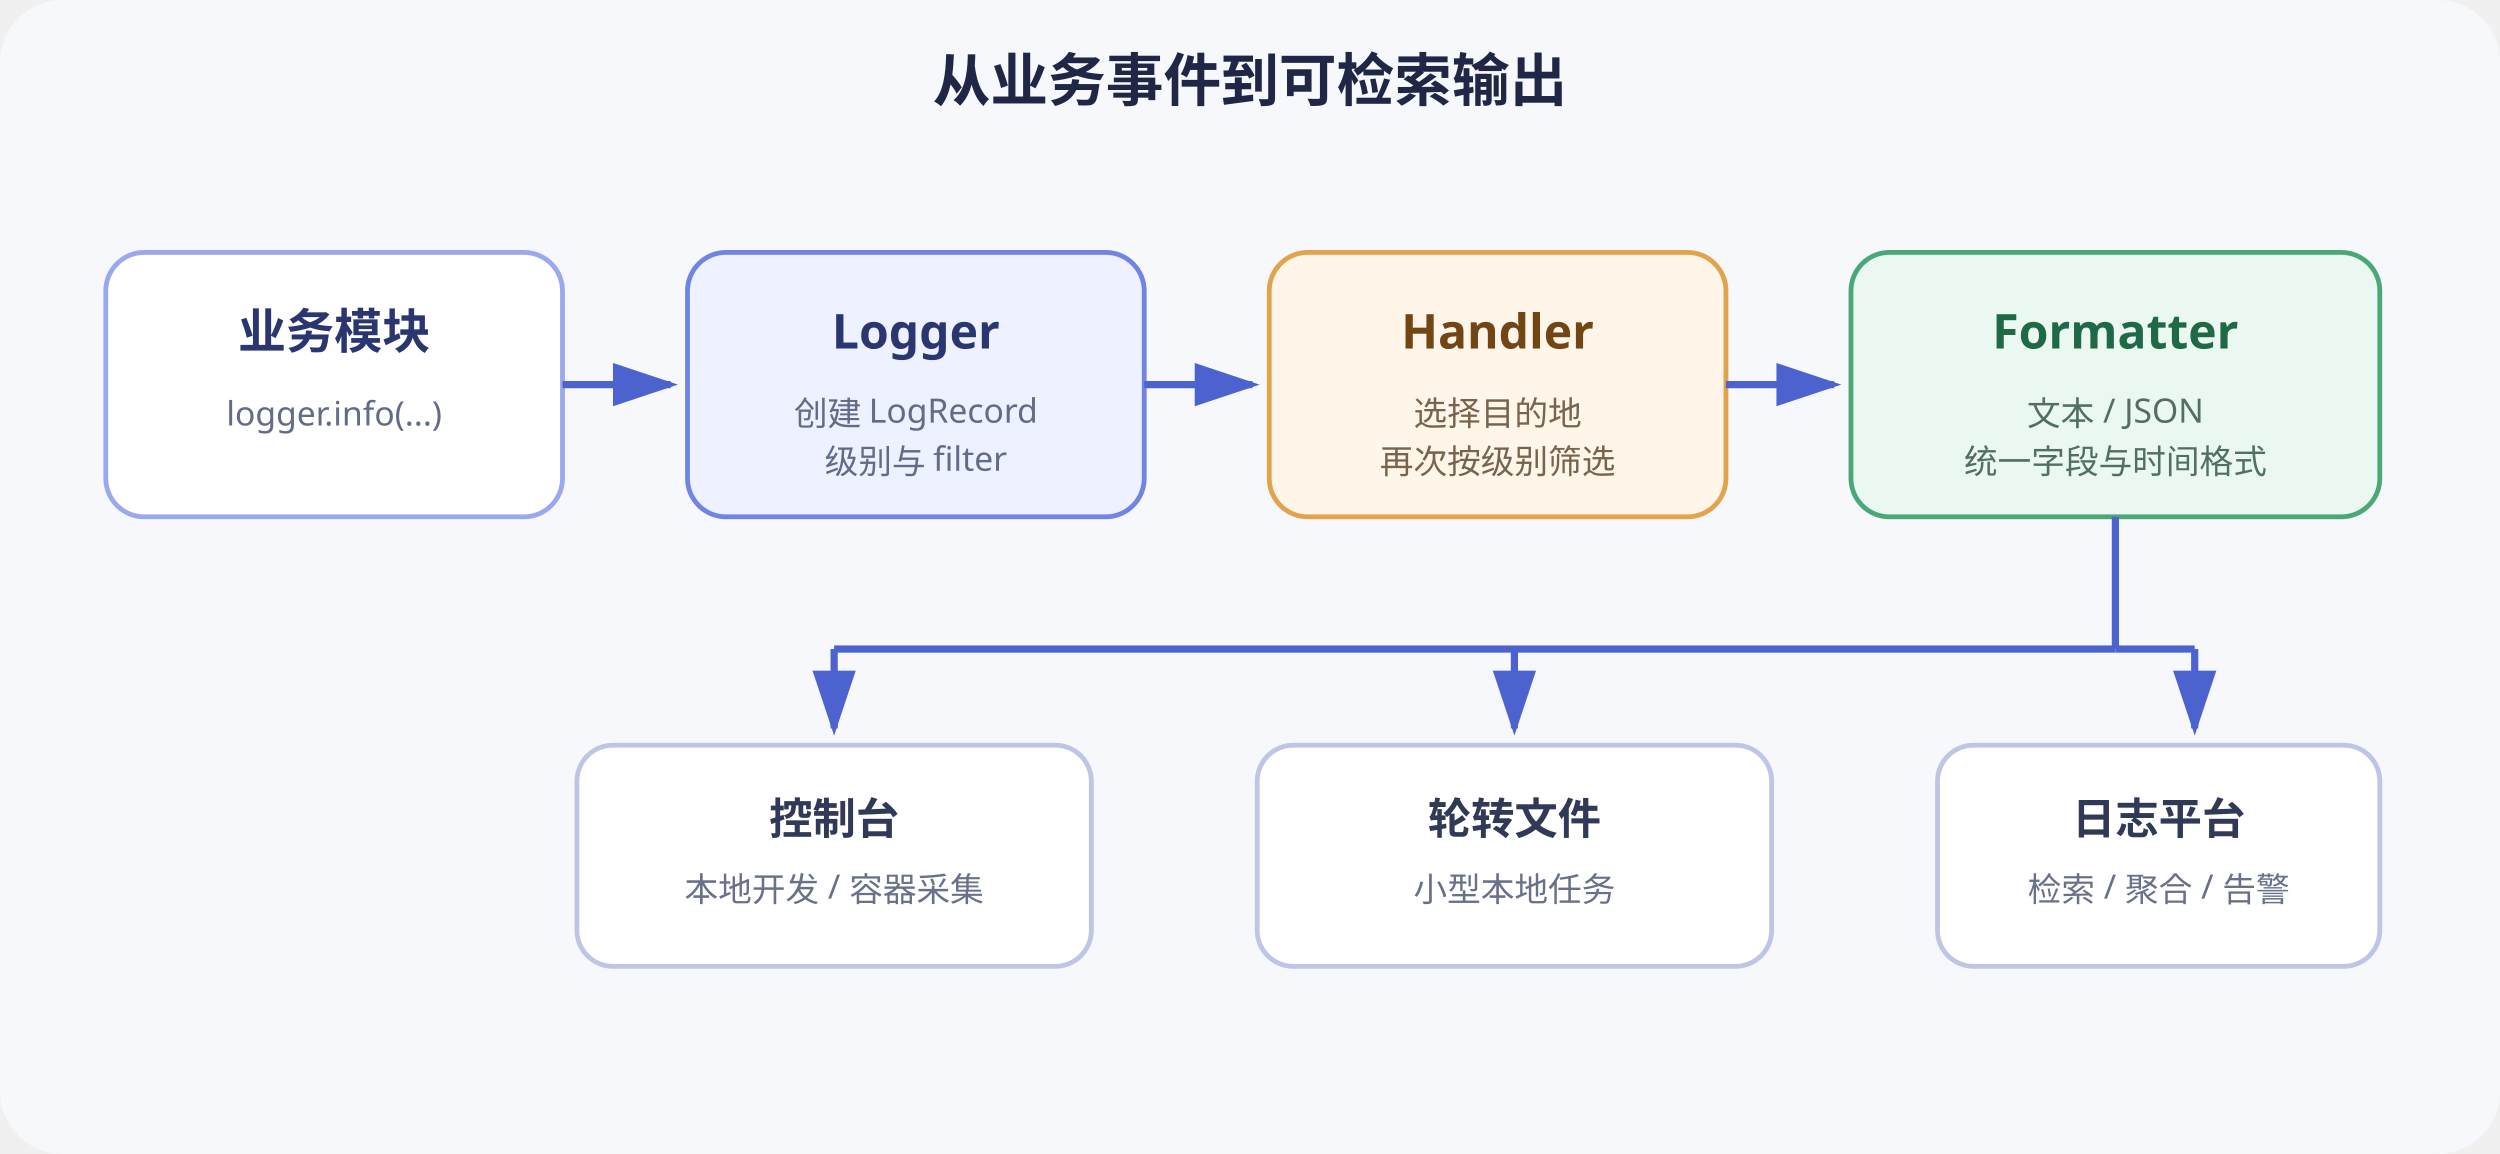
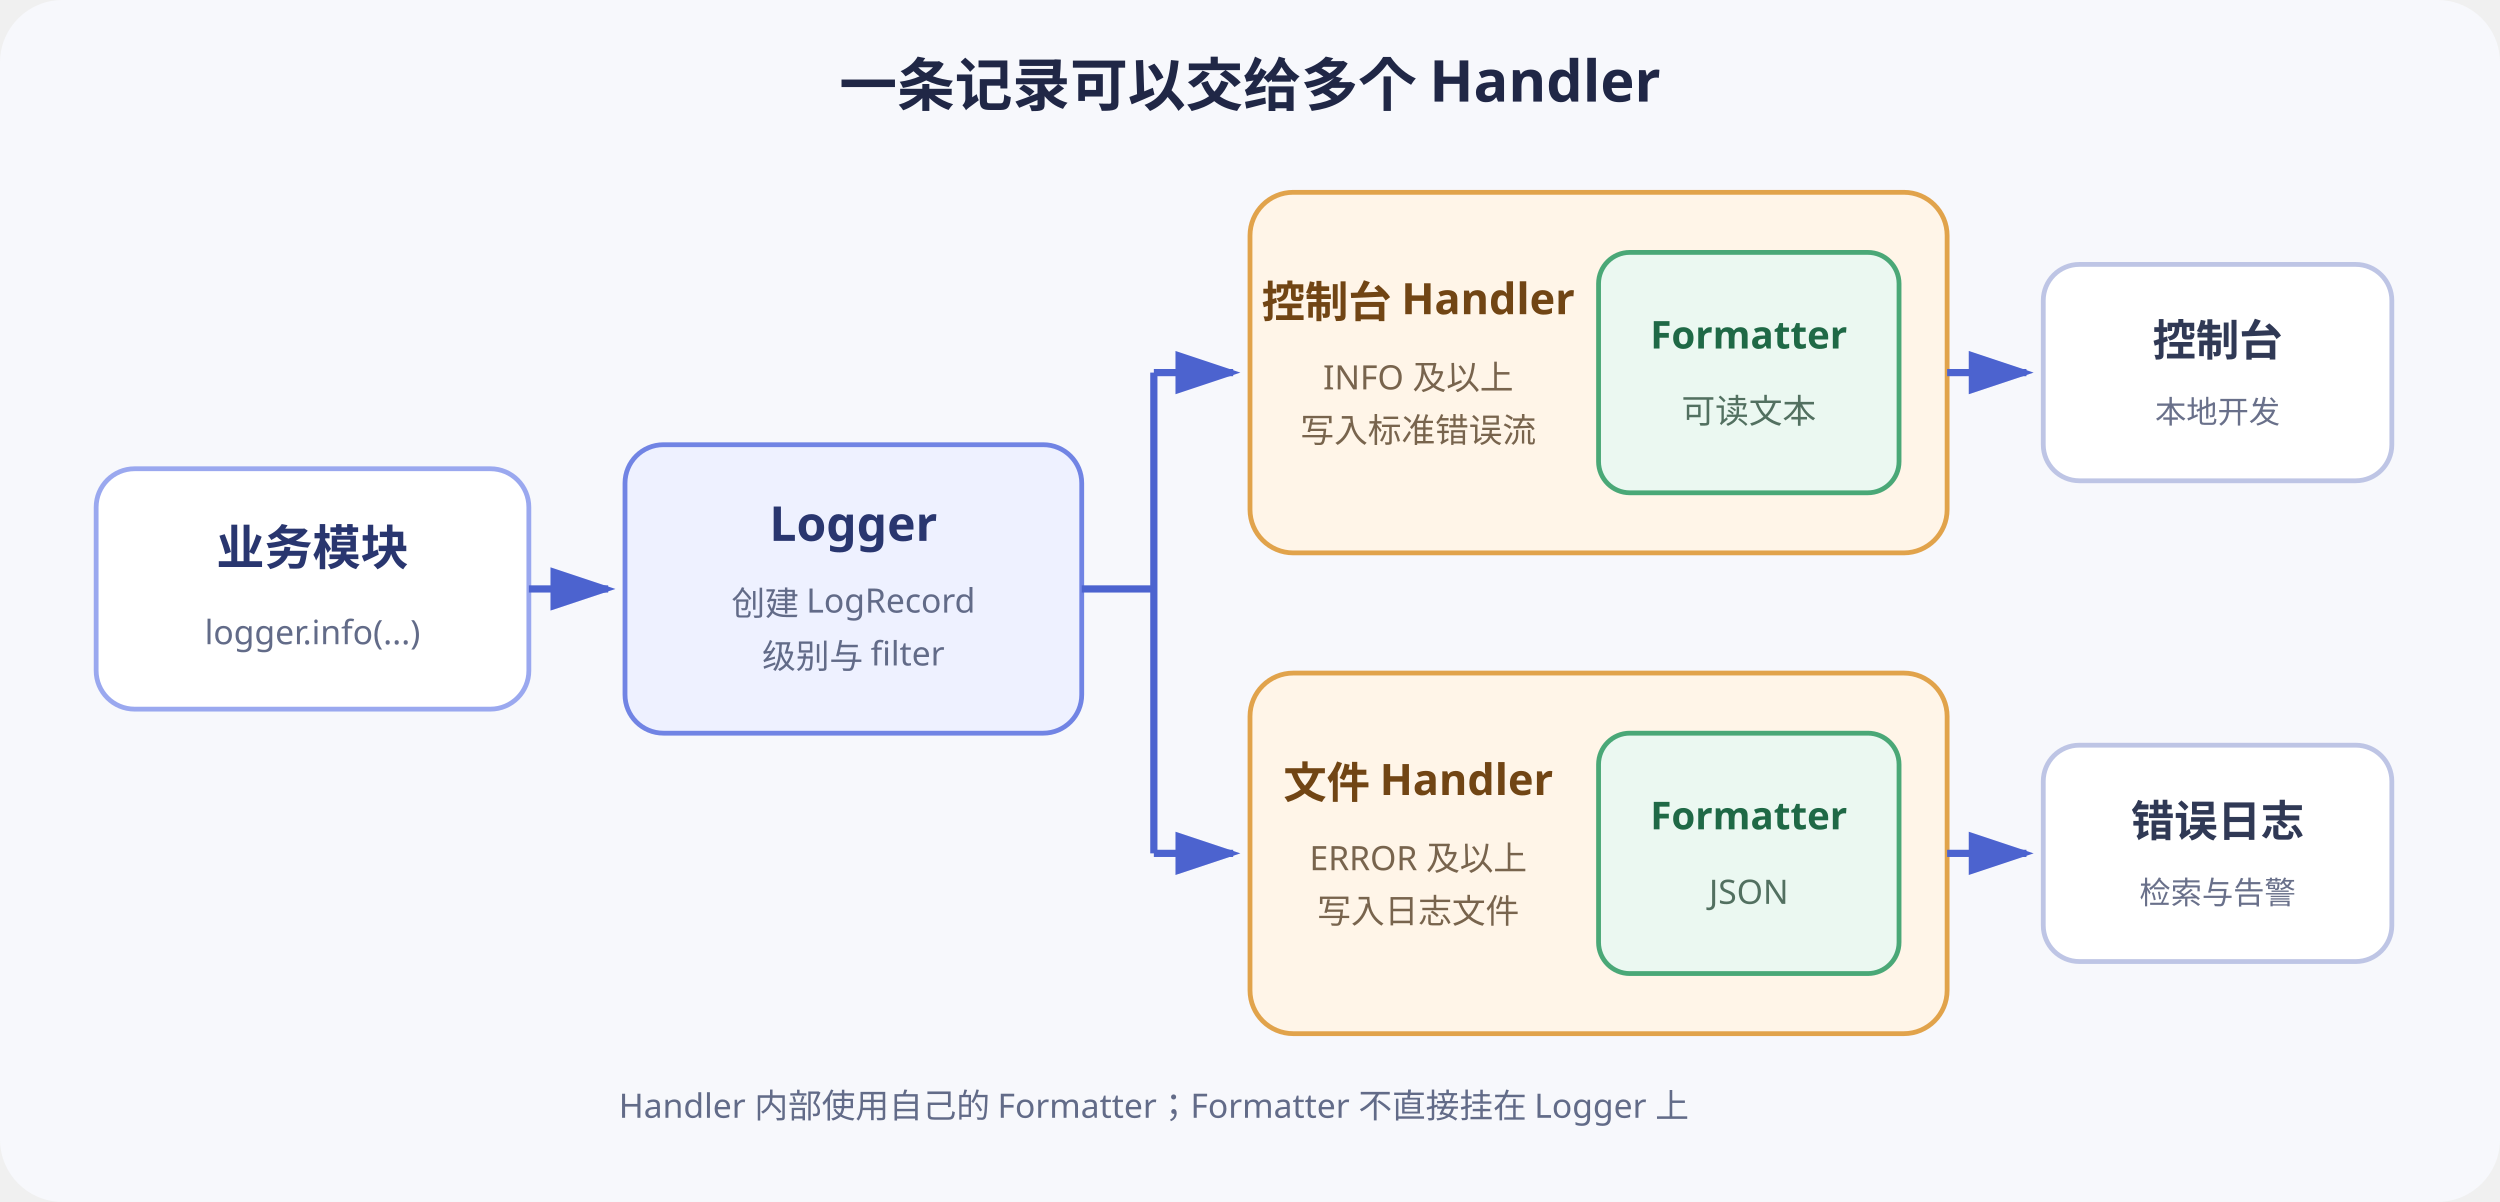
- <svg xmlns="http://www.w3.org/2000/svg" width="1040" height="480" viewBox="0 0 1040 480" role="img" aria-labelledby="title desc">
+ <svg xmlns="http://www.w3.org/2000/svg" width="1040" height="500" viewBox="0 0 1040 500" role="img" aria-labelledby="title desc">
  <defs>
    <marker id="arrow" markerWidth="10" markerHeight="10" refX="8" refY="3" orient="auto" markerUnits="strokeWidth">
      <path d="M0,0 L0,6 L9,3 z" fill="#4c63cf" />
    </marker>
  </defs>
-   <rect width="1040" height="480" rx="26" fill="#f7f8fc" />
-   <text x="520" y="42" text-anchor="middle" font-family="system-ui, sans-serif" font-size="24" font-weight="700" fill="#202746">从业务事件到可检索输出</text>
+   <rect width="1040" height="500" rx="26" fill="#f7f8fc" />
+   <text x="520" y="44" text-anchor="middle" font-family="system-ui, sans-serif" font-size="24" font-weight="700" fill="#202746">一条记录可以交给多个 Handler</text>
  <g font-family="system-ui, sans-serif">
-     <rect x="44" y="105" width="190" height="110" rx="16" fill="#ffffff" stroke="#9aa8ef" stroke-width="2" />
-     <text x="139" y="145" text-anchor="middle" font-size="20" font-weight="700" fill="#29366f">业务模块</text>
-     <text x="139" y="177" text-anchor="middle" font-size="14" fill="#626b88">logger.info(...)</text>
-     <rect x="286" y="105" width="190" height="110" rx="16" fill="#eef1ff" stroke="#7184e4" stroke-width="2" />
-     <text x="381" y="145" text-anchor="middle" font-size="20" font-weight="700" fill="#29366f">Logger</text>
-     <text x="381" y="177" text-anchor="middle" font-size="14" fill="#626b88">创建 LogRecord</text>
-     <text x="381" y="197" text-anchor="middle" font-size="14" fill="#626b88">级别与 filter</text>
-     <rect x="528" y="105" width="190" height="110" rx="16" fill="#fff5e8" stroke="#e1a34b" stroke-width="2" />
-     <text x="623" y="145" text-anchor="middle" font-size="20" font-weight="700" fill="#714514">Handler</text>
-     <text x="623" y="177" text-anchor="middle" font-size="14" fill="#78644d">选择目的地</text>
-     <text x="623" y="197" text-anchor="middle" font-size="14" fill="#78644d">再次按级别筛选</text>
-     <rect x="770" y="105" width="220" height="110" rx="16" fill="#ebf8f1" stroke="#4aa877" stroke-width="2" />
-     <text x="880" y="145" text-anchor="middle" font-size="20" font-weight="700" fill="#1f6946">Formatter</text>
-     <text x="880" y="177" text-anchor="middle" font-size="14" fill="#527060">文本 / JSON</text>
-     <text x="880" y="197" text-anchor="middle" font-size="14" fill="#527060">统一字段与时间格式</text>
+     <rect x="40" y="195" width="180" height="100" rx="16" fill="#ffffff" stroke="#9aa8ef" stroke-width="2" />
+     <text x="130" y="235" text-anchor="middle" font-size="20" font-weight="700" fill="#29366f">业务模块</text>
+     <text x="130" y="268" text-anchor="middle" font-size="14" fill="#626b88">logger.info(...)</text>
+     <rect x="260" y="185" width="190" height="120" rx="16" fill="#eef1ff" stroke="#7184e4" stroke-width="2" />
+     <text x="355" y="225" text-anchor="middle" font-size="20" font-weight="700" fill="#29366f">Logger</text>
+     <text x="355" y="256" text-anchor="middle" font-size="14" fill="#626b88">创建 LogRecord</text>
+     <text x="355" y="278" text-anchor="middle" font-size="14" fill="#626b88">级别与 filter</text>
+     <rect x="520" y="80" width="290" height="150" rx="18" fill="#fff5e8" stroke="#e1a34b" stroke-width="2" />
+     <text x="590" y="132" text-anchor="middle" font-size="18" font-weight="700" fill="#714514">控制台 Handler</text>
+     <text x="590" y="162" text-anchor="middle" font-size="14" fill="#78644d">INFO 及以上</text>
+     <text x="590" y="184" text-anchor="middle" font-size="14" fill="#78644d">写入标准错误流</text>
+     <rect x="665" y="105" width="125" height="100" rx="13" fill="#ebf8f1" stroke="#4aa877" stroke-width="2" />
+     <text x="727.5" y="145" text-anchor="middle" font-size="16" font-weight="700" fill="#1f6946">Formatter</text>
+     <text x="727.5" y="176" text-anchor="middle" font-size="14" fill="#527060">可读文本</text>
+     <rect x="850" y="110" width="145" height="90" rx="15" fill="#ffffff" stroke="#bec5e5" stroke-width="2" />
+     <text x="922.5" y="148" text-anchor="middle" font-size="18" font-weight="700" fill="#303955">控制台</text>
+     <text x="922.5" y="176" text-anchor="middle" font-size="13" fill="#69708a">本地开发</text>
+     <rect x="520" y="280" width="290" height="150" rx="18" fill="#fff5e8" stroke="#e1a34b" stroke-width="2" />
+     <text x="590" y="332" text-anchor="middle" font-size="18" font-weight="700" fill="#714514">文件 Handler</text>
+     <text x="590" y="362" text-anchor="middle" font-size="14" fill="#78644d">ERROR 及以上</text>
+     <text x="590" y="384" text-anchor="middle" font-size="14" fill="#78644d">写入日志文件</text>
+     <rect x="665" y="305" width="125" height="100" rx="13" fill="#ebf8f1" stroke="#4aa877" stroke-width="2" />
+     <text x="727.5" y="345" text-anchor="middle" font-size="16" font-weight="700" fill="#1f6946">Formatter</text>
+     <text x="727.5" y="376" text-anchor="middle" font-size="14" fill="#527060">JSON</text>
+     <rect x="850" y="310" width="145" height="90" rx="15" fill="#ffffff" stroke="#bec5e5" stroke-width="2" />
+     <text x="922.5" y="348" text-anchor="middle" font-size="18" font-weight="700" fill="#303955">错误日志</text>
+     <text x="922.5" y="376" text-anchor="middle" font-size="13" fill="#69708a">检索与告警</text>
  </g>
-   <g fill="none" stroke="#4c63cf" stroke-width="3" marker-end="url(#arrow)">
-     <path d="M234 160 H279" />
-     <path d="M476 160 H521" />
-     <path d="M718 160 H763" />
+   <g fill="none" stroke="#4c63cf" stroke-width="3">
+     <path d="M220 245 H253" marker-end="url(#arrow)" />
+     <path d="M450 245 H480" />
+     <path d="M480 155 V355" />
+     <path d="M480 155 H513" marker-end="url(#arrow)" />
+     <path d="M480 355 H513" marker-end="url(#arrow)" />
+     <path d="M810 155 H843" marker-end="url(#arrow)" />
+     <path d="M810 355 H843" marker-end="url(#arrow)" />
  </g>
-   <g font-family="system-ui, sans-serif">
-     <path d="M880 215 V270" fill="none" stroke="#4c63cf" stroke-width="3" />
-     <path d="M880 270 H347" fill="none" stroke="#4c63cf" stroke-width="3" />
-     <path d="M880 270 H913" fill="none" stroke="#4c63cf" stroke-width="3" />
-     <path d="M347 270 V303" fill="none" stroke="#4c63cf" stroke-width="3" marker-end="url(#arrow)" />
-     <path d="M630 270 V303" fill="none" stroke="#4c63cf" stroke-width="3" marker-end="url(#arrow)" />
-     <path d="M913 270 V303" fill="none" stroke="#4c63cf" stroke-width="3" marker-end="url(#arrow)" />
-     <rect x="240" y="310" width="214" height="92" rx="15" fill="#ffffff" stroke="#bec5e5" stroke-width="2" />
-     <text x="347" y="347" text-anchor="middle" font-size="18" font-weight="700" fill="#303955">控制台</text>
-     <text x="347" y="375" text-anchor="middle" font-size="14" fill="#69708a">本地开发 / 容器采集</text>
-     <rect x="523" y="310" width="214" height="92" rx="15" fill="#ffffff" stroke="#bec5e5" stroke-width="2" />
-     <text x="630" y="347" text-anchor="middle" font-size="18" font-weight="700" fill="#303955">轮转文件</text>
-     <text x="630" y="375" text-anchor="middle" font-size="14" fill="#69708a">小型本地任务</text>
-     <rect x="806" y="310" width="184" height="92" rx="15" fill="#ffffff" stroke="#bec5e5" stroke-width="2" />
-     <text x="898" y="347" text-anchor="middle" font-size="18" font-weight="700" fill="#303955">日志平台</text>
-     <text x="898" y="375" text-anchor="middle" font-size="14" fill="#69708a">检索 / 聚合 / 告警</text>
-   </g>
+   <text x="480" y="465" text-anchor="middle" font-family="system-ui, sans-serif" font-size="14" fill="#626b88">Handler 内部使用自己的 Formatter；Formatter 不直接挂在 Logger 上</text>
</svg>
